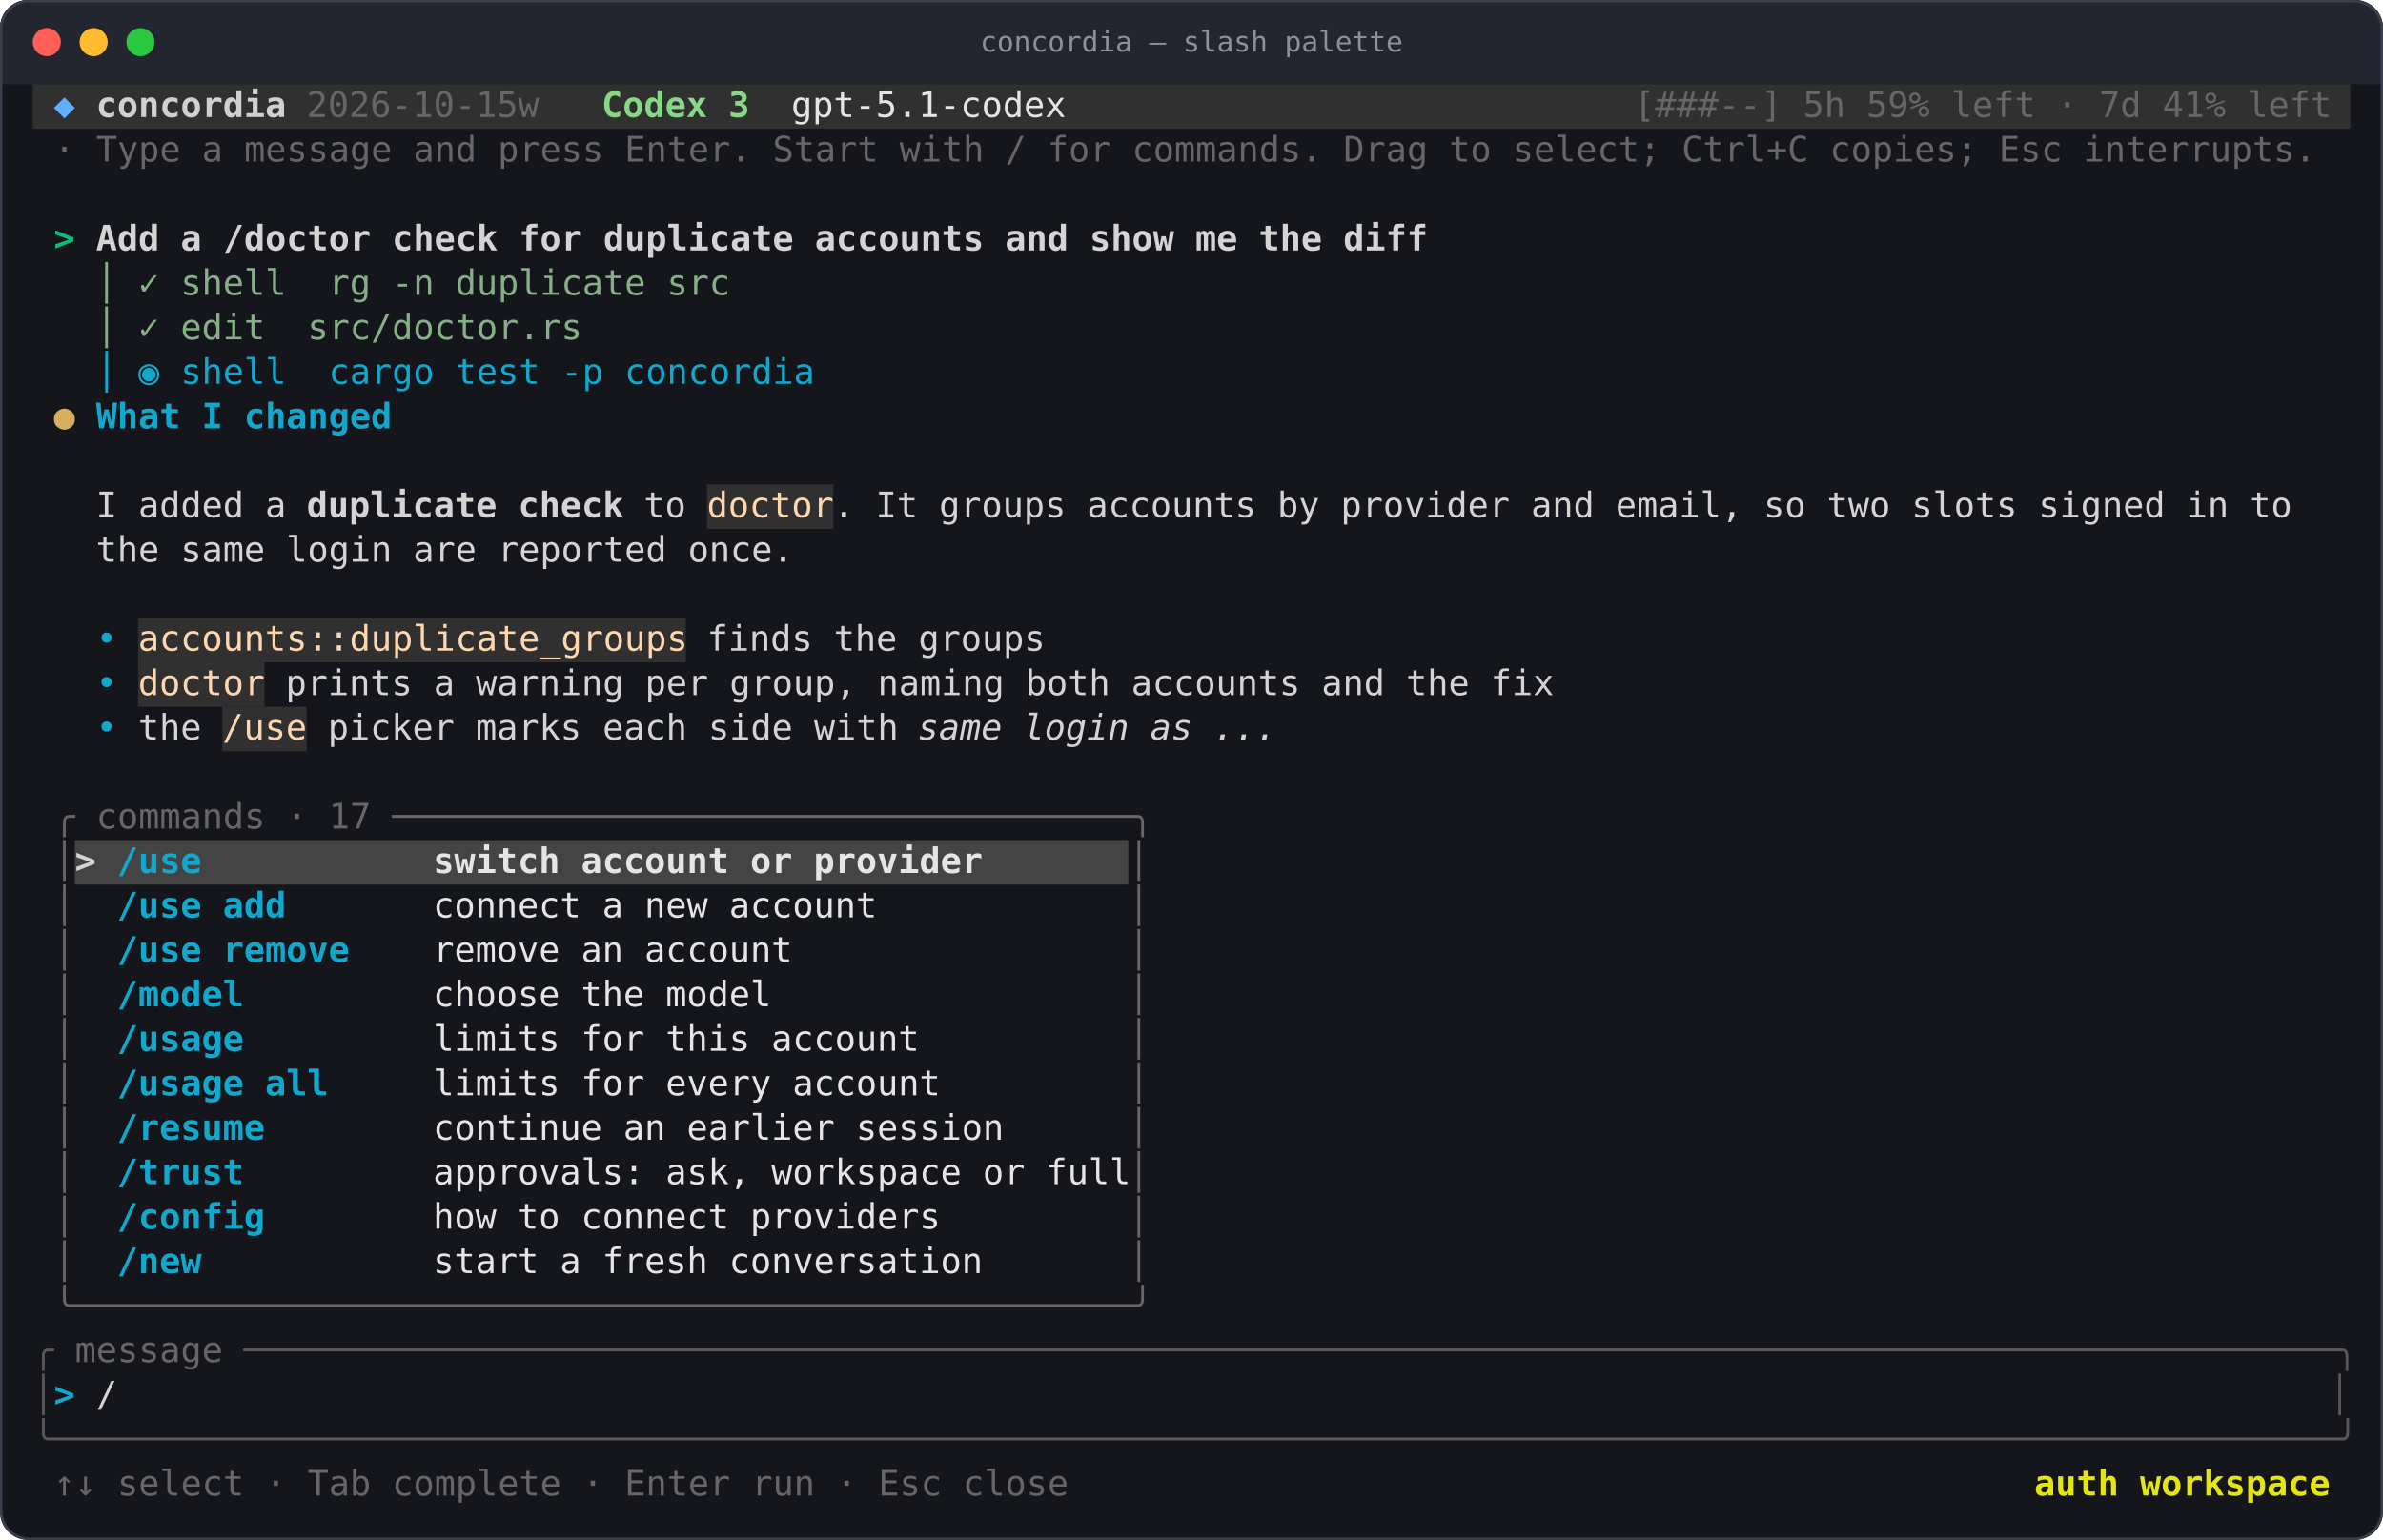
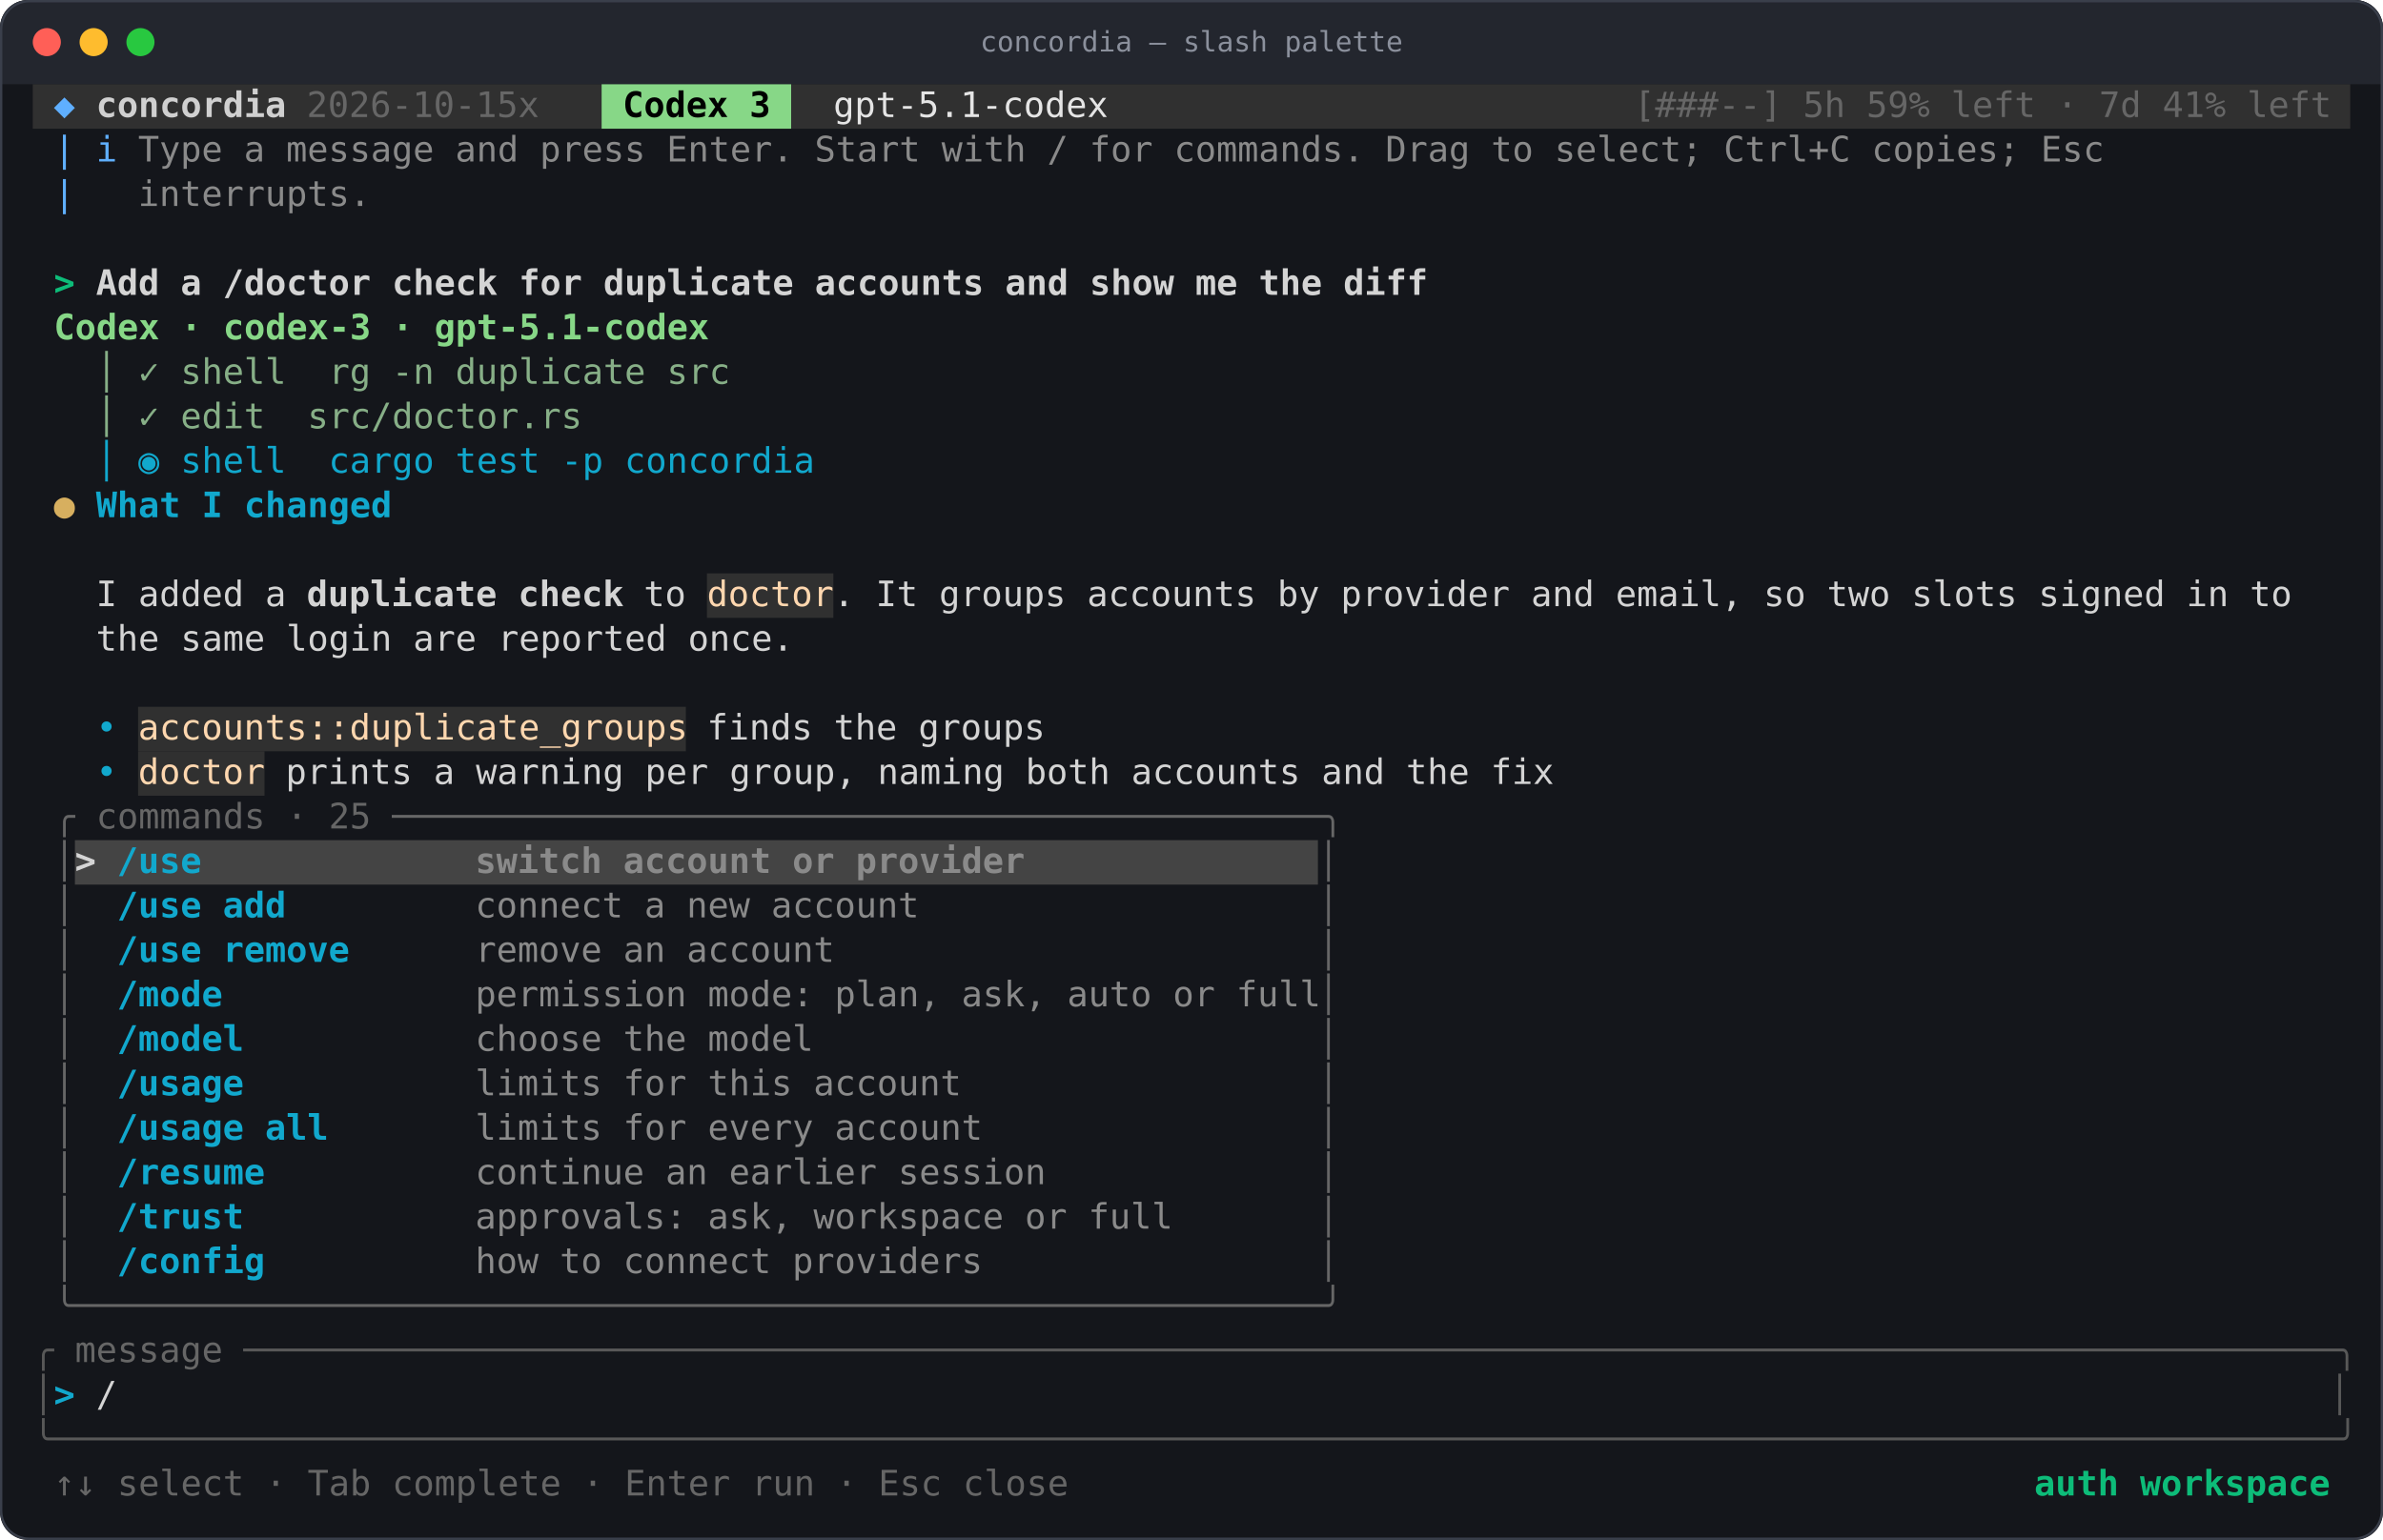
<svg xmlns="http://www.w3.org/2000/svg" width="1018" height="658" viewBox="0 0 1018 658" role="img" aria-label="concordia — slash palette">
  <defs>
    <clipPath id="win">
      <rect width="1018" height="658" rx="12" />
    </clipPath>
  </defs>
  <g clip-path="url(#win)">
    <rect width="1018" height="658" fill="#14161b" />
    <rect width="1018" height="36" fill="#23262e" />
    <circle cx="20" cy="18" r="6" fill="#ff5f57" />
    <circle cx="40" cy="18" r="6" fill="#febc2e" />
    <circle cx="60" cy="18" r="6" fill="#28c840" />
    <text x="509" y="22" font-family="Cascadia Mono, Consolas, monospace" font-size="12" fill="#8b909c" text-anchor="middle">concordia — slash palette</text>
-     <rect x="14" y="36" width="990" height="19" fill="#303030" />
-     <rect x="302" y="207" width="54" height="19" fill="#303030" />
-     <rect x="59" y="264" width="234" height="19" fill="#303030" />
-     <rect x="59" y="283" width="54" height="19" fill="#303030" />
-     <rect x="95" y="302" width="36" height="19" fill="#303030" />
-     <rect x="32" y="359" width="450" height="19" fill="#444444" />
+     <rect x="14" y="36" width="243" height="19" fill="#303030" />
+     <rect x="257" y="36" width="81" height="19" fill="#87d787" />
+     <rect x="338" y="36" width="666" height="19" fill="#303030" />
+     <rect x="302" y="245" width="54" height="19" fill="#303030" />
+     <rect x="59" y="302" width="234" height="19" fill="#303030" />
+     <rect x="59" y="321" width="54" height="19" fill="#303030" />
+     <rect x="32" y="359" width="531" height="19" fill="#444444" />
    <g font-family="Cascadia Mono, Consolas, monospace" font-size="15" xml:space="preserve">
      <text x="23" y="50" textLength="9" lengthAdjust="spacingAndGlyphs" fill="#5fafff" font-weight="700">◆</text>
      <text x="41" y="50" textLength="81" lengthAdjust="spacingAndGlyphs" fill="#d0d0d0" font-weight="700">concordia</text>
-       <text x="131" y="50" textLength="99" lengthAdjust="spacingAndGlyphs" fill="#666666">2026-10-15w</text>
-       <text x="257" y="50" textLength="63" lengthAdjust="spacingAndGlyphs" fill="#87d787" font-weight="700">Codex 3</text>
-       <text x="338" y="50" textLength="117" lengthAdjust="spacingAndGlyphs" fill="#e5e5e5">gpt-5.1-codex</text>
+       <text x="131" y="50" textLength="99" lengthAdjust="spacingAndGlyphs" fill="#666666">2026-10-15x</text>
+       <text x="266" y="50" textLength="63" lengthAdjust="spacingAndGlyphs" fill="#000000" font-weight="700">Codex 3</text>
+       <text x="356" y="50" textLength="117" lengthAdjust="spacingAndGlyphs" fill="#e5e5e5">gpt-5.1-codex</text>
      <text x="698" y="50" textLength="297" lengthAdjust="spacingAndGlyphs" fill="#666666">[###--] 5h 59% left · 7d 41% left</text>
-       <text x="23" y="69" textLength="963" lengthAdjust="spacingAndGlyphs" fill="#666666">· Type a message and press Enter. Start with / for commands. Drag to select; Ctrl+C copies; Esc interrupts.</text>
-       <text x="23" y="107" textLength="9" lengthAdjust="spacingAndGlyphs" fill="#0dbc79" font-weight="700">&gt;</text>
-       <text x="41" y="107" textLength="567" lengthAdjust="spacingAndGlyphs" fill="#d4d4d4" font-weight="700">Add a /doctor check for duplicate accounts and show me the diff</text>
-       <text x="41" y="126" textLength="270" lengthAdjust="spacingAndGlyphs" fill="#87af87">│ ✓ shell  rg -n duplicate src</text>
-       <text x="41" y="145" textLength="207" lengthAdjust="spacingAndGlyphs" fill="#87af87">│ ✓ edit  src/doctor.rs</text>
-       <text x="41" y="164" textLength="306" lengthAdjust="spacingAndGlyphs" fill="#11a8cd">│ ◉ shell  cargo test -p concordia</text>
-       <text x="23" y="183" textLength="9" lengthAdjust="spacingAndGlyphs" fill="#d7af5f">●</text>
-       <text x="41" y="183" textLength="126" lengthAdjust="spacingAndGlyphs" fill="#11a8cd" font-weight="700">What I changed</text>
-       <text x="41" y="221" textLength="81" lengthAdjust="spacingAndGlyphs" fill="#d4d4d4">I added a</text>
-       <text x="131" y="221" textLength="135" lengthAdjust="spacingAndGlyphs" fill="#d4d4d4" font-weight="700">duplicate check</text>
-       <text x="275" y="221" textLength="18" lengthAdjust="spacingAndGlyphs" fill="#d4d4d4">to</text>
-       <text x="302" y="221" textLength="54" lengthAdjust="spacingAndGlyphs" fill="#ffd7af">doctor</text>
-       <text x="356" y="221" textLength="621" lengthAdjust="spacingAndGlyphs" fill="#d4d4d4">. It groups accounts by provider and email, so two slots signed in to</text>
-       <text x="41" y="240" textLength="297" lengthAdjust="spacingAndGlyphs" fill="#d4d4d4">the same login are reported once.</text>
-       <text x="41" y="278" textLength="9" lengthAdjust="spacingAndGlyphs" fill="#11a8cd">•</text>
-       <text x="59" y="278" textLength="234" lengthAdjust="spacingAndGlyphs" fill="#ffd7af">accounts::duplicate_groups</text>
-       <text x="302" y="278" textLength="144" lengthAdjust="spacingAndGlyphs" fill="#d4d4d4">finds the groups</text>
-       <text x="41" y="297" textLength="9" lengthAdjust="spacingAndGlyphs" fill="#11a8cd">•</text>
-       <text x="59" y="297" textLength="54" lengthAdjust="spacingAndGlyphs" fill="#ffd7af">doctor</text>
-       <text x="122" y="297" textLength="540" lengthAdjust="spacingAndGlyphs" fill="#d4d4d4">prints a warning per group, naming both accounts and the fix</text>
+       <text x="23" y="69" textLength="27" lengthAdjust="spacingAndGlyphs" fill="#5fafff">| i</text>
+       <text x="59" y="69" textLength="837" lengthAdjust="spacingAndGlyphs" fill="#8a8a8a">Type a message and press Enter. Start with / for commands. Drag to select; Ctrl+C copies; Esc</text>
+       <text x="23" y="88" textLength="9" lengthAdjust="spacingAndGlyphs" fill="#5fafff">|</text>
+       <text x="59" y="88" textLength="99" lengthAdjust="spacingAndGlyphs" fill="#8a8a8a">interrupts.</text>
+       <text x="23" y="126" textLength="9" lengthAdjust="spacingAndGlyphs" fill="#0dbc79" font-weight="700">&gt;</text>
+       <text x="41" y="126" textLength="567" lengthAdjust="spacingAndGlyphs" fill="#d4d4d4" font-weight="700">Add a /doctor check for duplicate accounts and show me the diff</text>
+       <text x="23" y="145" textLength="279" lengthAdjust="spacingAndGlyphs" fill="#87d787" font-weight="700">Codex · codex-3 · gpt-5.1-codex</text>
+       <text x="41" y="164" textLength="270" lengthAdjust="spacingAndGlyphs" fill="#87af87">│ ✓ shell  rg -n duplicate src</text>
+       <text x="41" y="183" textLength="207" lengthAdjust="spacingAndGlyphs" fill="#87af87">│ ✓ edit  src/doctor.rs</text>
+       <text x="41" y="202" textLength="306" lengthAdjust="spacingAndGlyphs" fill="#11a8cd">│ ◉ shell  cargo test -p concordia</text>
+       <text x="23" y="221" textLength="9" lengthAdjust="spacingAndGlyphs" fill="#d7af5f">●</text>
+       <text x="41" y="221" textLength="126" lengthAdjust="spacingAndGlyphs" fill="#11a8cd" font-weight="700">What I changed</text>
+       <text x="41" y="259" textLength="81" lengthAdjust="spacingAndGlyphs" fill="#d4d4d4">I added a</text>
+       <text x="131" y="259" textLength="135" lengthAdjust="spacingAndGlyphs" fill="#d4d4d4" font-weight="700">duplicate check</text>
+       <text x="275" y="259" textLength="18" lengthAdjust="spacingAndGlyphs" fill="#d4d4d4">to</text>
+       <text x="302" y="259" textLength="54" lengthAdjust="spacingAndGlyphs" fill="#ffd7af">doctor</text>
+       <text x="356" y="259" textLength="621" lengthAdjust="spacingAndGlyphs" fill="#d4d4d4">. It groups accounts by provider and email, so two slots signed in to</text>
+       <text x="41" y="278" textLength="297" lengthAdjust="spacingAndGlyphs" fill="#d4d4d4">the same login are reported once.</text>
      <text x="41" y="316" textLength="9" lengthAdjust="spacingAndGlyphs" fill="#11a8cd">•</text>
-       <text x="59" y="316" textLength="27" lengthAdjust="spacingAndGlyphs" fill="#d4d4d4">the</text>
-       <text x="95" y="316" textLength="36" lengthAdjust="spacingAndGlyphs" fill="#ffd7af">/use</text>
-       <text x="140" y="316" textLength="243" lengthAdjust="spacingAndGlyphs" fill="#d4d4d4">picker marks each side with</text>
-       <text x="392" y="316" textLength="153" lengthAdjust="spacingAndGlyphs" fill="#d4d4d4" font-style="italic">same login as ...</text>
-       <text x="23" y="354" textLength="468" lengthAdjust="spacingAndGlyphs" fill="#666666">╭ commands · 17 ───────────────────────────────────╮</text>
+       <text x="59" y="316" textLength="234" lengthAdjust="spacingAndGlyphs" fill="#ffd7af">accounts::duplicate_groups</text>
+       <text x="302" y="316" textLength="144" lengthAdjust="spacingAndGlyphs" fill="#d4d4d4">finds the groups</text>
+       <text x="41" y="335" textLength="9" lengthAdjust="spacingAndGlyphs" fill="#11a8cd">•</text>
+       <text x="59" y="335" textLength="54" lengthAdjust="spacingAndGlyphs" fill="#ffd7af">doctor</text>
+       <text x="122" y="335" textLength="540" lengthAdjust="spacingAndGlyphs" fill="#d4d4d4">prints a warning per group, naming both accounts and the fix</text>
+       <text x="23" y="354" textLength="549" lengthAdjust="spacingAndGlyphs" fill="#666666">╭ commands · 25 ────────────────────────────────────────────╮</text>
      <text x="23" y="373" textLength="9" lengthAdjust="spacingAndGlyphs" fill="#666666">│</text>
      <text x="32" y="373" textLength="9" lengthAdjust="spacingAndGlyphs" fill="#d4d4d4" font-weight="700">&gt;</text>
      <text x="50" y="373" textLength="36" lengthAdjust="spacingAndGlyphs" fill="#11a8cd" font-weight="700">/use</text>
-       <text x="185" y="373" textLength="234" lengthAdjust="spacingAndGlyphs" fill="#e5e5e5" font-weight="700">switch account or provider</text>
-       <text x="482" y="373" textLength="9" lengthAdjust="spacingAndGlyphs" fill="#666666">│</text>
+       <text x="203" y="373" textLength="234" lengthAdjust="spacingAndGlyphs" fill="#8a8a8a" font-weight="700">switch account or provider</text>
+       <text x="563" y="373" textLength="9" lengthAdjust="spacingAndGlyphs" fill="#666666">│</text>
      <text x="23" y="392" textLength="9" lengthAdjust="spacingAndGlyphs" fill="#666666">│</text>
      <text x="50" y="392" textLength="72" lengthAdjust="spacingAndGlyphs" fill="#11a8cd" font-weight="700">/use add</text>
-       <text x="185" y="392" textLength="189" lengthAdjust="spacingAndGlyphs" fill="#e5e5e5">connect a new account</text>
-       <text x="482" y="392" textLength="9" lengthAdjust="spacingAndGlyphs" fill="#666666">│</text>
+       <text x="203" y="392" textLength="189" lengthAdjust="spacingAndGlyphs" fill="#8a8a8a">connect a new account</text>
+       <text x="563" y="392" textLength="9" lengthAdjust="spacingAndGlyphs" fill="#666666">│</text>
      <text x="23" y="411" textLength="9" lengthAdjust="spacingAndGlyphs" fill="#666666">│</text>
      <text x="50" y="411" textLength="99" lengthAdjust="spacingAndGlyphs" fill="#11a8cd" font-weight="700">/use remove</text>
-       <text x="185" y="411" textLength="153" lengthAdjust="spacingAndGlyphs" fill="#e5e5e5">remove an account</text>
-       <text x="482" y="411" textLength="9" lengthAdjust="spacingAndGlyphs" fill="#666666">│</text>
+       <text x="203" y="411" textLength="153" lengthAdjust="spacingAndGlyphs" fill="#8a8a8a">remove an account</text>
+       <text x="563" y="411" textLength="9" lengthAdjust="spacingAndGlyphs" fill="#666666">│</text>
      <text x="23" y="430" textLength="9" lengthAdjust="spacingAndGlyphs" fill="#666666">│</text>
-       <text x="50" y="430" textLength="54" lengthAdjust="spacingAndGlyphs" fill="#11a8cd" font-weight="700">/model</text>
-       <text x="185" y="430" textLength="144" lengthAdjust="spacingAndGlyphs" fill="#e5e5e5">choose the model</text>
-       <text x="482" y="430" textLength="9" lengthAdjust="spacingAndGlyphs" fill="#666666">│</text>
+       <text x="50" y="430" textLength="45" lengthAdjust="spacingAndGlyphs" fill="#11a8cd" font-weight="700">/mode</text>
+       <text x="203" y="430" textLength="360" lengthAdjust="spacingAndGlyphs" fill="#8a8a8a">permission mode: plan, ask, auto or full</text>
+       <text x="563" y="430" textLength="9" lengthAdjust="spacingAndGlyphs" fill="#666666">│</text>
      <text x="23" y="449" textLength="9" lengthAdjust="spacingAndGlyphs" fill="#666666">│</text>
-       <text x="50" y="449" textLength="54" lengthAdjust="spacingAndGlyphs" fill="#11a8cd" font-weight="700">/usage</text>
-       <text x="185" y="449" textLength="207" lengthAdjust="spacingAndGlyphs" fill="#e5e5e5">limits for this account</text>
-       <text x="482" y="449" textLength="9" lengthAdjust="spacingAndGlyphs" fill="#666666">│</text>
+       <text x="50" y="449" textLength="54" lengthAdjust="spacingAndGlyphs" fill="#11a8cd" font-weight="700">/model</text>
+       <text x="203" y="449" textLength="144" lengthAdjust="spacingAndGlyphs" fill="#8a8a8a">choose the model</text>
+       <text x="563" y="449" textLength="9" lengthAdjust="spacingAndGlyphs" fill="#666666">│</text>
      <text x="23" y="468" textLength="9" lengthAdjust="spacingAndGlyphs" fill="#666666">│</text>
-       <text x="50" y="468" textLength="90" lengthAdjust="spacingAndGlyphs" fill="#11a8cd" font-weight="700">/usage all</text>
-       <text x="185" y="468" textLength="216" lengthAdjust="spacingAndGlyphs" fill="#e5e5e5">limits for every account</text>
-       <text x="482" y="468" textLength="9" lengthAdjust="spacingAndGlyphs" fill="#666666">│</text>
+       <text x="50" y="468" textLength="54" lengthAdjust="spacingAndGlyphs" fill="#11a8cd" font-weight="700">/usage</text>
+       <text x="203" y="468" textLength="207" lengthAdjust="spacingAndGlyphs" fill="#8a8a8a">limits for this account</text>
+       <text x="563" y="468" textLength="9" lengthAdjust="spacingAndGlyphs" fill="#666666">│</text>
      <text x="23" y="487" textLength="9" lengthAdjust="spacingAndGlyphs" fill="#666666">│</text>
-       <text x="50" y="487" textLength="63" lengthAdjust="spacingAndGlyphs" fill="#11a8cd" font-weight="700">/resume</text>
-       <text x="185" y="487" textLength="243" lengthAdjust="spacingAndGlyphs" fill="#e5e5e5">continue an earlier session</text>
-       <text x="482" y="487" textLength="9" lengthAdjust="spacingAndGlyphs" fill="#666666">│</text>
+       <text x="50" y="487" textLength="90" lengthAdjust="spacingAndGlyphs" fill="#11a8cd" font-weight="700">/usage all</text>
+       <text x="203" y="487" textLength="216" lengthAdjust="spacingAndGlyphs" fill="#8a8a8a">limits for every account</text>
+       <text x="563" y="487" textLength="9" lengthAdjust="spacingAndGlyphs" fill="#666666">│</text>
      <text x="23" y="506" textLength="9" lengthAdjust="spacingAndGlyphs" fill="#666666">│</text>
-       <text x="50" y="506" textLength="54" lengthAdjust="spacingAndGlyphs" fill="#11a8cd" font-weight="700">/trust</text>
-       <text x="185" y="506" textLength="297" lengthAdjust="spacingAndGlyphs" fill="#e5e5e5">approvals: ask, workspace or full</text>
-       <text x="482" y="506" textLength="9" lengthAdjust="spacingAndGlyphs" fill="#666666">│</text>
+       <text x="50" y="506" textLength="63" lengthAdjust="spacingAndGlyphs" fill="#11a8cd" font-weight="700">/resume</text>
+       <text x="203" y="506" textLength="243" lengthAdjust="spacingAndGlyphs" fill="#8a8a8a">continue an earlier session</text>
+       <text x="563" y="506" textLength="9" lengthAdjust="spacingAndGlyphs" fill="#666666">│</text>
      <text x="23" y="525" textLength="9" lengthAdjust="spacingAndGlyphs" fill="#666666">│</text>
-       <text x="50" y="525" textLength="63" lengthAdjust="spacingAndGlyphs" fill="#11a8cd" font-weight="700">/config</text>
-       <text x="185" y="525" textLength="216" lengthAdjust="spacingAndGlyphs" fill="#e5e5e5">how to connect providers</text>
-       <text x="482" y="525" textLength="9" lengthAdjust="spacingAndGlyphs" fill="#666666">│</text>
+       <text x="50" y="525" textLength="54" lengthAdjust="spacingAndGlyphs" fill="#11a8cd" font-weight="700">/trust</text>
+       <text x="203" y="525" textLength="297" lengthAdjust="spacingAndGlyphs" fill="#8a8a8a">approvals: ask, workspace or full</text>
+       <text x="563" y="525" textLength="9" lengthAdjust="spacingAndGlyphs" fill="#666666">│</text>
      <text x="23" y="544" textLength="9" lengthAdjust="spacingAndGlyphs" fill="#666666">│</text>
-       <text x="50" y="544" textLength="36" lengthAdjust="spacingAndGlyphs" fill="#11a8cd" font-weight="700">/new</text>
-       <text x="185" y="544" textLength="234" lengthAdjust="spacingAndGlyphs" fill="#e5e5e5">start a fresh conversation</text>
-       <text x="482" y="544" textLength="9" lengthAdjust="spacingAndGlyphs" fill="#666666">│</text>
-       <text x="23" y="563" textLength="468" lengthAdjust="spacingAndGlyphs" fill="#666666">╰──────────────────────────────────────────────────╯</text>
+       <text x="50" y="544" textLength="63" lengthAdjust="spacingAndGlyphs" fill="#11a8cd" font-weight="700">/config</text>
+       <text x="203" y="544" textLength="216" lengthAdjust="spacingAndGlyphs" fill="#8a8a8a">how to connect providers</text>
+       <text x="563" y="544" textLength="9" lengthAdjust="spacingAndGlyphs" fill="#666666">│</text>
+       <text x="23" y="563" textLength="549" lengthAdjust="spacingAndGlyphs" fill="#666666">╰───────────────────────────────────────────────────────────╯</text>
      <text x="14" y="582" textLength="9" lengthAdjust="spacingAndGlyphs" fill="#585858">╭</text>
      <text x="32" y="582" textLength="63" lengthAdjust="spacingAndGlyphs" fill="#666666">message</text>
      <text x="104" y="582" textLength="900" lengthAdjust="spacingAndGlyphs" fill="#585858">───────────────────────────────────────────────────────────────────────────────────────────────────╮</text>
      <text x="14" y="601" textLength="9" lengthAdjust="spacingAndGlyphs" fill="#585858">│</text>
      <text x="23" y="601" textLength="9" lengthAdjust="spacingAndGlyphs" fill="#11a8cd" font-weight="700">&gt;</text>
      <text x="41" y="601" textLength="9" lengthAdjust="spacingAndGlyphs" fill="#d4d4d4">/</text>
      <text x="995" y="601" textLength="9" lengthAdjust="spacingAndGlyphs" fill="#585858">│</text>
      <text x="14" y="620" textLength="990" lengthAdjust="spacingAndGlyphs" fill="#585858">╰────────────────────────────────────────────────────────────────────────────────────────────────────────────╯</text>
      <text x="23" y="639" textLength="432" lengthAdjust="spacingAndGlyphs" fill="#666666">↑↓ select · Tab complete · Enter run · Esc close</text>
-       <text x="869" y="639" textLength="126" lengthAdjust="spacingAndGlyphs" fill="#e5e510" font-weight="700">auth workspace</text>
+       <text x="869" y="639" textLength="126" lengthAdjust="spacingAndGlyphs" fill="#0dbc79" font-weight="700">auth workspace</text>
    </g>
  </g>
  <rect x="0.5" y="0.5" width="1017" height="657" rx="12" fill="none" stroke="#3a3f4b" />
</svg>
